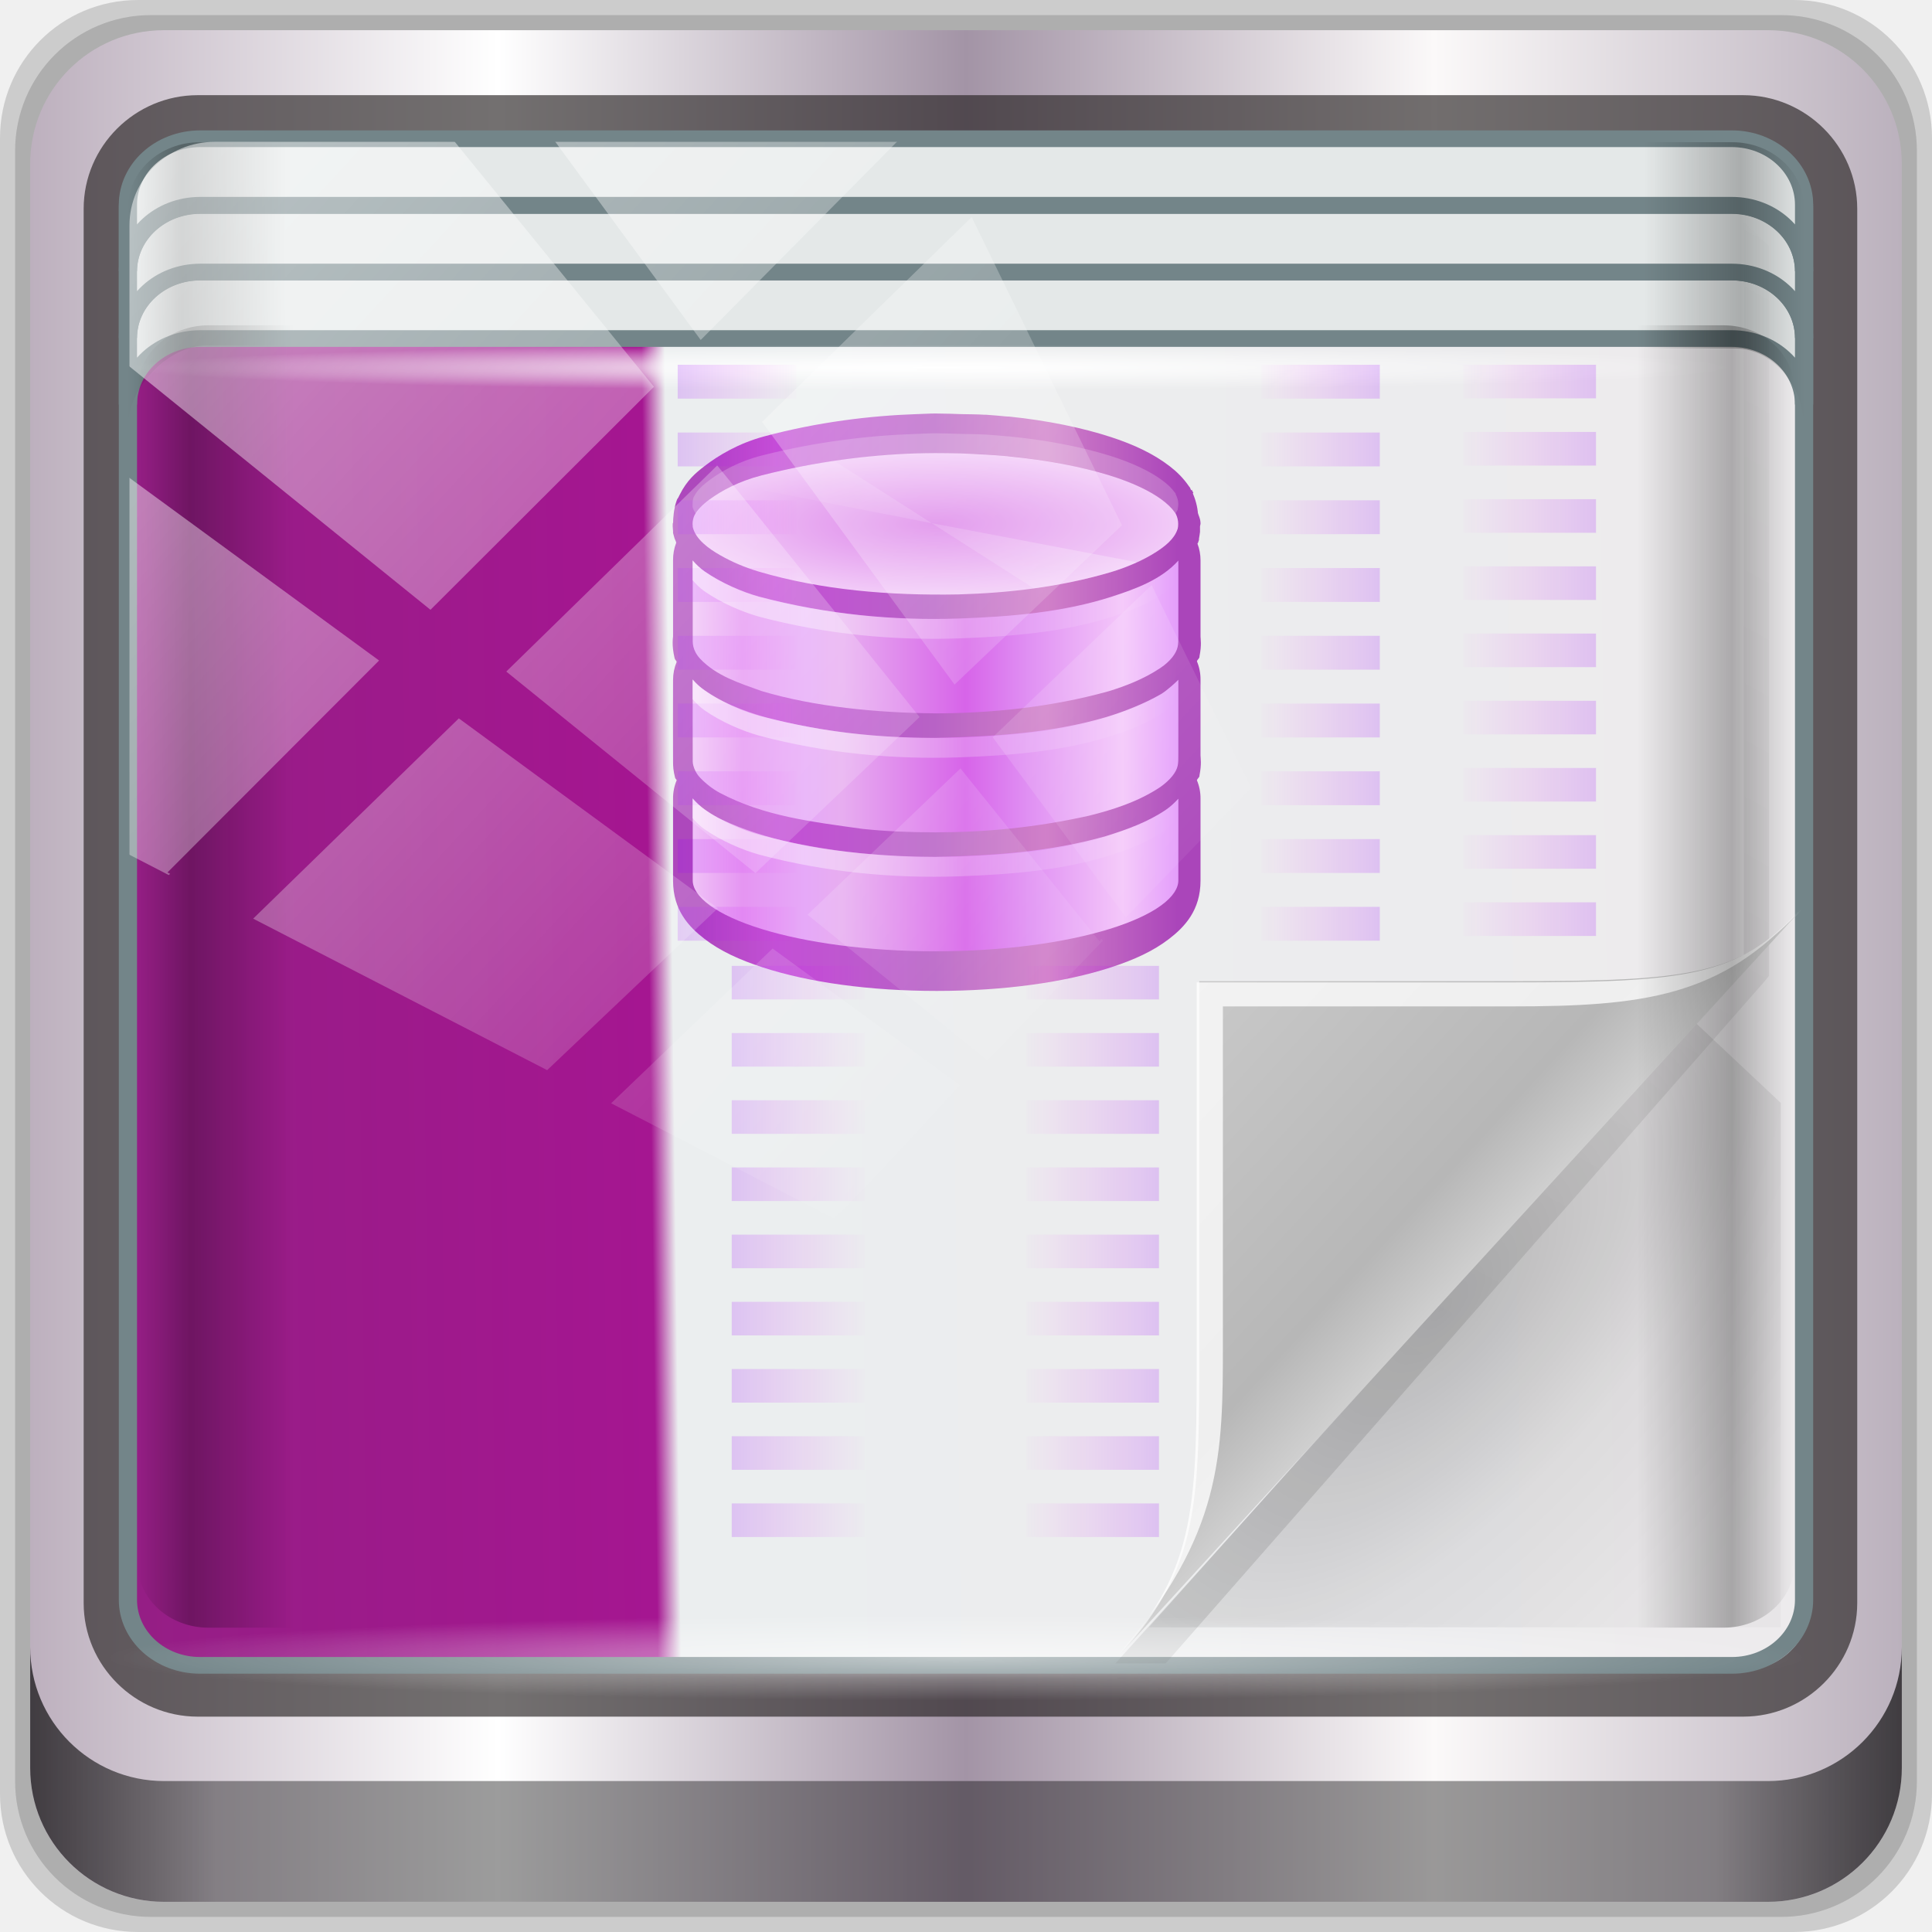
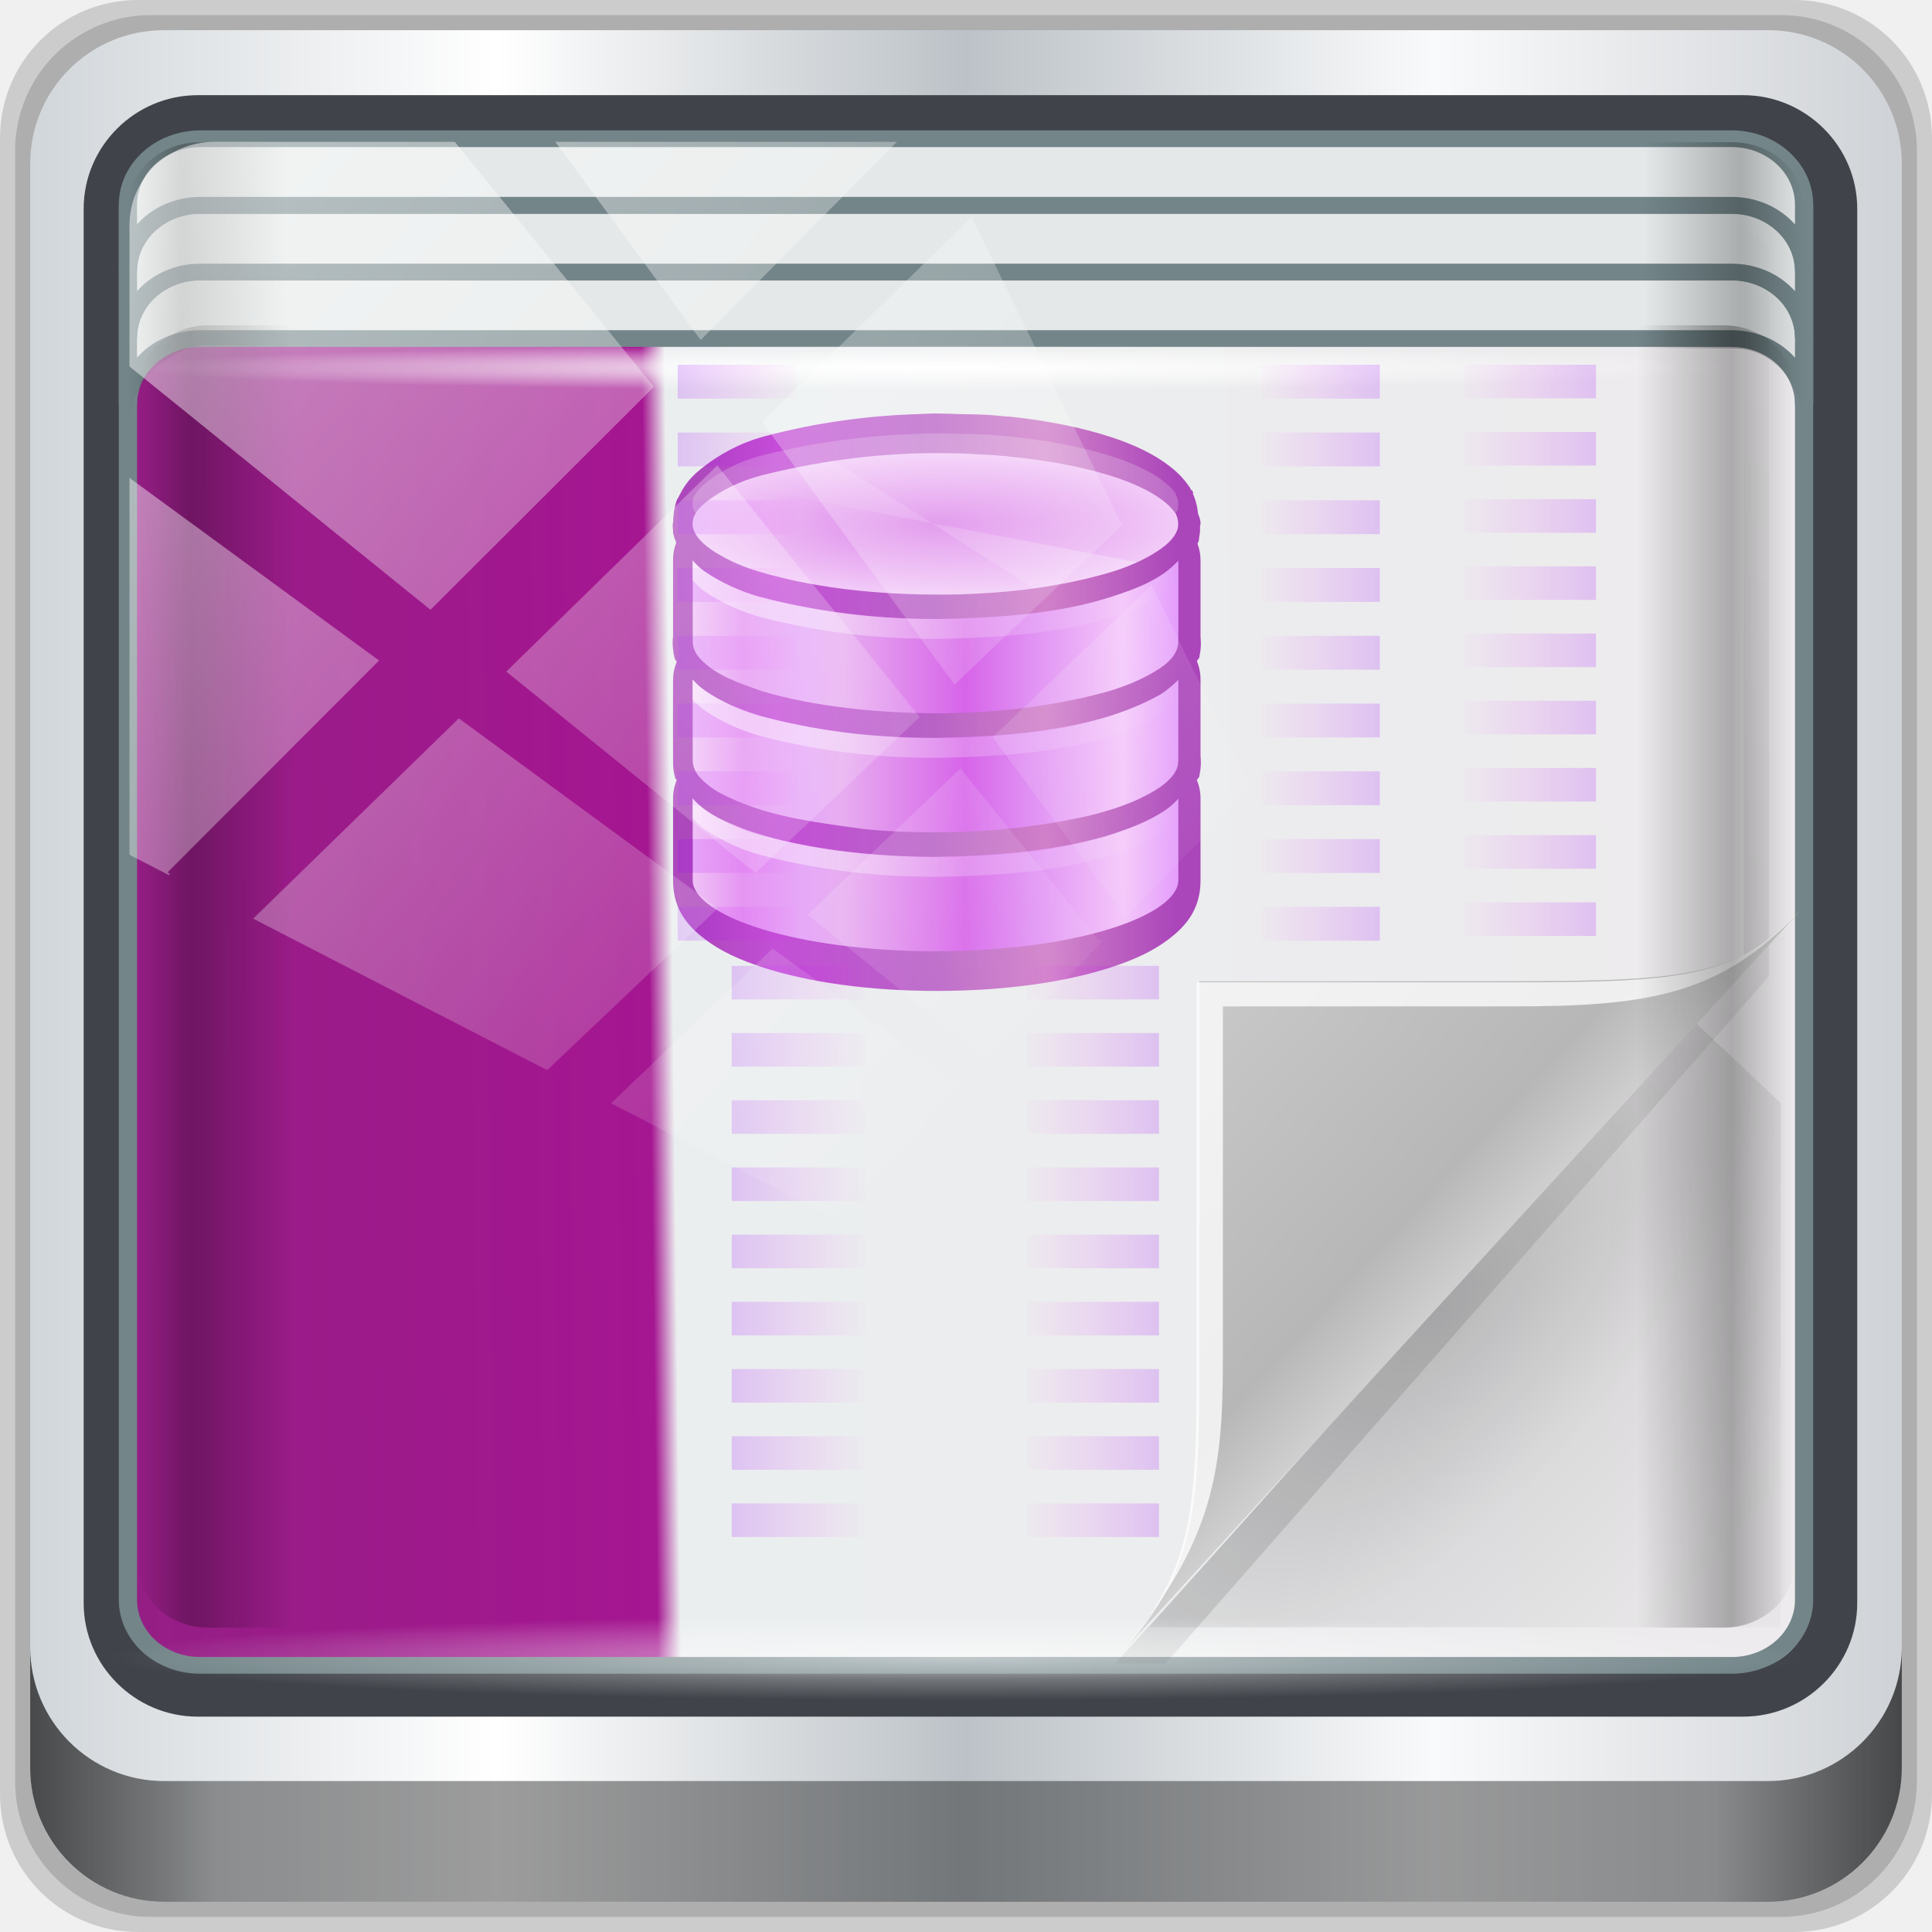
<svg xmlns="http://www.w3.org/2000/svg" xmlns:xlink="http://www.w3.org/1999/xlink" width="96" height="96" viewBox="0 0 96 96" version="1.1" id="svg1072">
  <defs id="defs1066">
    <linearGradient y2="47" x2="90" y1="47" x1="6" gradientTransform="matrix(1.107143,0,0,1.107143,-4.993903,-3.620687)" gradientUnits="userSpaceOnUse" id="linearGradient4071" xlink:href="#linearGradient6139-0" />
    <linearGradient id="linearGradient6139-0">
-       <stop style="stop-color:#bdb0be;stop-opacity:1" offset="0" id="stop6141-2" />
+       <stop style="stop-color:#d1d6da;stop-opacity:1" offset="0" id="stop6141-2" />
      <stop id="stop6151-0" offset="0.25" style="stop-color:#ffffff;stop-opacity:1;" />
-       <stop id="stop6147-1" offset="0.5" style="stop-color:#a394a6;stop-opacity:1" />
-       <stop style="stop-color:#fbf9f9;stop-opacity:1;" offset="0.75" id="stop6149-4" />
-       <stop style="stop-color:#bbb1bd;stop-opacity:1" offset="1" id="stop6143-4" />
+       <stop id="stop6147-1" offset="0.5" style="stop-color:#bcc2c7;stop-opacity:1" />
+       <stop style="stop-color:#f9fafb;stop-opacity:1" offset="0.75" id="stop6149-4" />
+       <stop style="stop-color:#cfd2d6;stop-opacity:1" offset="1" id="stop6143-4" />
    </linearGradient>
    <linearGradient gradientUnits="userSpaceOnUse" y2="88.172" x2="94.5" y1="88.172" x1="1.5" id="linearGradient4129" xlink:href="#linearGradient3832-0-6-1-1" gradientTransform="translate(0.1489535,0.415026)" />
    <linearGradient id="linearGradient3832-0-6-1-1">
      <stop id="stop3834-6-3-7-1" offset="0" style="stop-color:#000000;stop-opacity:1;" />
      <stop style="stop-color:#000000;stop-opacity:0.588;" offset="0.1" id="stop3872-2-4" />
      <stop id="stop3844-6-2-7-6" offset="0.9" style="stop-color:#000000;stop-opacity:0.588;" />
      <stop id="stop3836-5-0-2-9" offset="1" style="stop-color:#000000;stop-opacity:1;" />
    </linearGradient>
    <radialGradient r="43.199" fy="44.893" fx="13.948" cy="44.893" cx="13.948" gradientTransform="matrix(0.9751338,0,0,0.04919072,34.04765,80.58172)" gradientUnits="userSpaceOnUse" id="radialGradient7462" xlink:href="#linearGradient3737" />
    <linearGradient id="linearGradient3737">
      <stop id="stop3739" style="stop-color:#ffffff;stop-opacity:1" offset="0" />
      <stop id="stop3741" style="stop-color:#ffffff;stop-opacity:0" offset="1" />
    </linearGradient>
    <linearGradient y2="14.514" x2="50.528" y1="-28.642" x1="2.771" gradientUnits="userSpaceOnUse" id="linearGradient4767" xlink:href="#linearGradient3737" />
    <clipPath clipPathUnits="userSpaceOnUse" id="clipPath4156-4-1">
      <path style="opacity:0.6;fill:#ffffff;fill-opacity:1;stroke:none" d="m 27.046,-55.695 -14.214,13.321 h 0.061 l 15.653,21.771 10.231,-10.546 C 38.562,-32.302 27.468,-54.819 27.046,-55.695 Z M 9.647,-39.383 -5.241,-25.321 15.988,-7.806 26.372,-18.383 Z m 31.491,12.951 -9.741,9.714 8.945,12.458 7.781,-7.555 z m -49.84,4.379 -13.754,12.982 26.283,13.846 0.061,-0.062 -0.123,-0.062 L 13.599,-5.401 -8.702,-22.053 Z m 38.015,7.401 -9.803,9.775 11.579,9.559 7.628,-7.401 -8.669,-11.009 z m 20.187,5.674 -7.383,7.216 6.188,8.542 5.82,-6.137 z m -32.195,6.322 -9.557,9.498 13.662,7.185 7.934,-7.678 z m 23.312,2.374 -7.107,6.938 8.363,6.907 5.361,-5.674 -0.061,-0.092 -0.092,0.123 -6.464,-8.203 z m -8.73,8.542 -7.505,7.339 10.354,5.458 c 1.397,-1.321 5.675,-6.123 5.851,-6.322 z" id="path4158-0-8" />
    </clipPath>
    <radialGradient r="43.199" fy="44.893" fx="13.948" cy="44.893" cx="13.948" gradientTransform="matrix(1.035392,0,0,0.05736347,3.984963,117.7341)" gradientUnits="userSpaceOnUse" id="radialGradient5867" xlink:href="#linearGradient3737" />
    <linearGradient y2="-19.958" x2="2.266" y1="-18.925" x1="93.398" spreadMethod="reflect" gradientTransform="matrix(1.000494,0,0,0.9914973,-29.06608,-60.49418)" gradientUnits="userSpaceOnUse" id="linearGradient5871" xlink:href="#linearGradient3984-9-6" />
    <linearGradient gradientUnits="userSpaceOnUse" id="linearGradient3984-9-6" y2="33.101" x2="59.729" y1="33.426" x1="0.294">
      <stop offset="0" style="stop-color:#edebed;stop-opacity:1;" id="stop3099-9-8" />
      <stop offset="0.675" style="stop-color:#ebeeef;stop-opacity:1;" id="stop3875-8-5" />
      <stop offset="0.689" style="stop-color:#a51691;stop-opacity:1;" id="stop3873-1-8" />
      <stop offset="1" style="stop-color:#951e85;stop-opacity:1;" id="stop3101-7-8" />
    </linearGradient>
    <linearGradient y2="11.141" x2="93.5" y1="11.141" x1="2.5" gradientTransform="matrix(1.011405,0,0,1.004493,-29.5898,28.04312)" gradientUnits="userSpaceOnUse" id="linearGradient5875" xlink:href="#linearGradient4160-1" />
    <linearGradient id="linearGradient4160-1">
      <stop style="stop-color:#000000;stop-opacity:0;" offset="0" id="stop4170-6" />
      <stop id="stop4186-6" offset="0.032" style="stop-color:#000000;stop-opacity:0.965;" />
      <stop id="stop4182-5" offset="0.094" style="stop-color:#000000;stop-opacity:0;" />
      <stop id="stop4180-0" offset="0.496" style="stop-color:#000000;stop-opacity:0;" />
      <stop id="stop4178-2" offset="0.905" style="stop-color:#000000;stop-opacity:0;" />
      <stop style="stop-color:#000000;stop-opacity:0.988;" offset="0.962" id="stop4184-0" />
      <stop style="stop-color:#000000;stop-opacity:0;" offset="1" id="stop4168-2" />
    </linearGradient>
    <radialGradient gradientUnits="userSpaceOnUse" gradientTransform="matrix(1.064648,0,0,0.03274241,2.925243,33.92514)" r="29.024" fy="35.074" fx="-48.732" cy="35.074" cx="-48.732" id="radialGradient4210" xlink:href="#linearGradient3737" />
    <radialGradient r="14.161" cy="47.141" cx="48.308" gradientTransform="matrix(0.8001844,0.6765252,-1.530774,1.903515,3.791268,-48.14449)" gradientUnits="userSpaceOnUse" id="radialGradient3333-6" xlink:href="#radialGradient3996-3-3" />
    <radialGradient gradientTransform="matrix(0.9396233,0.7747794,-1.797524,2.17997,88.13055,-93.36575)" gradientUnits="userSpaceOnUse" id="radialGradient3996-3-3" r="14.161" cy="47.141" cx="48.308">
      <stop offset="0" style="stop-color:#000000;stop-opacity:0.223" id="stop3954-3-6" />
      <stop offset="0.5" style="stop-color:#000000;stop-opacity:0.068" id="stop3958-3-6" />
      <stop offset="1" style="stop-color:#000000;stop-opacity:0.024" id="stop3956-4-0" />
    </radialGradient>
    <linearGradient gradientTransform="matrix(0.9595862,0,0,1,-75.74125,27.01952)" y2="4" x2="73" y1="52" x1="45" gradientUnits="userSpaceOnUse" id="linearGradient3335-7" xlink:href="#linearGradient4308-6-4" />
    <linearGradient gradientUnits="userSpaceOnUse" id="linearGradient4308-6-4" y2="4" x2="73" y1="52" x1="45">
      <stop offset="0" style="stop-color:#000000;stop-opacity:0.107" id="stop4304-4-4" />
      <stop offset="1" style="stop-color:#000000;stop-opacity:0" id="stop4306-3-9" />
    </linearGradient>
    <linearGradient gradientTransform="translate(-75.95487,24.61778)" y2="36" x2="37" y1="46.125" x1="48.992" gradientUnits="userSpaceOnUse" id="linearGradient3341-2" xlink:href="#linearGradient4280-6-9" />
    <linearGradient gradientUnits="userSpaceOnUse" id="linearGradient4280-6-9" y2="36" x2="37" y1="46.125" x1="48.992">
      <stop offset="0" style="stop-color:#cfcfcf;stop-opacity:1" id="stop4293-95-9" />
      <stop offset="0.21" style="stop-color:#b7b7b7;stop-opacity:1" id="stop4295-8-1" />
      <stop offset="1" style="stop-color:#c9c9c9;stop-opacity:1" id="stop4297-0-3" />
    </linearGradient>
    <linearGradient x1="1559.5" y1="184" x2="1542" y2="184" id="linearGradient4323" xlink:href="#linearGradient8742" gradientUnits="userSpaceOnUse" gradientTransform="matrix(0.6423141,0,0,5.387789,-921.2932,-1219.367)" />
    <linearGradient id="linearGradient8742">
      <stop id="stop8744" style="stop-color:#9200ff;stop-opacity:1" offset="0" />
      <stop id="stop8746" style="stop-color:#ff00ff;stop-opacity:0" offset="1" />
    </linearGradient>
    <linearGradient x1="453.5" y1="970.5" x2="404.5" y2="970.5" id="linearGradient4482" xlink:href="#linearGradient8663" gradientUnits="userSpaceOnUse" gradientTransform="matrix(0.7976614,0,0,0.8837332,-298.7687,-801.7991)" />
    <linearGradient id="linearGradient8663">
      <stop id="stop8665" style="stop-color:#9207a7;stop-opacity:1" offset="0" />
      <stop id="stop8667" style="stop-color:#c658bc;stop-opacity:1" offset="0.273" />
      <stop id="stop8669" style="stop-color:#a42eb6;stop-opacity:1" offset="0.51" />
      <stop id="stop8671" style="stop-color:#b415cd;stop-opacity:1" offset="0.834" />
      <stop id="stop8673" style="stop-color:#950ba8;stop-opacity:1" offset="1" />
    </linearGradient>
    <radialGradient cx="47.995" cy="46.44" r="13.995" fx="47.995" fy="46.44" id="radialGradient4484" xlink:href="#linearGradient14494" gradientUnits="userSpaceOnUse" gradientTransform="matrix(1.409719,0,0,0.3783333,-24.34157,30.33311)" />
    <linearGradient id="linearGradient14494">
      <stop id="stop14496" style="stop-color:#dc85e9;stop-opacity:1" offset="0" />
      <stop id="stop14498" style="stop-color:#f2cbf8;stop-opacity:1" offset="1" />
    </linearGradient>
    <linearGradient x1="453.5" y1="970.5" x2="404.5" y2="970.5" id="linearGradient4462" xlink:href="#linearGradient8964" gradientUnits="userSpaceOnUse" gradientTransform="matrix(0.8395533,0,0,0.8837332,-316.85,-800.8769)" />
    <linearGradient id="linearGradient8964">
      <stop id="stop8966" style="stop-color:#e196fb;stop-opacity:1" offset="0" />
      <stop id="stop8968" style="stop-color:#f4c7fa;stop-opacity:1" offset="0.13" />
      <stop id="stop8970" style="stop-color:#e091f3;stop-opacity:1" offset="0.314" />
      <stop id="stop8972" style="stop-color:#d764e9;stop-opacity:1" offset="0.441" />
      <stop id="stop8974" style="stop-color:#e7adf0;stop-opacity:1" offset="0.684" />
      <stop id="stop8976" style="stop-color:#e6a9f8;stop-opacity:1" offset="0.756" />
      <stop id="stop8978" style="stop-color:#e595f2;stop-opacity:1" offset="0.88" />
      <stop id="stop8980" style="stop-color:#f2cbf8;stop-opacity:1" offset="1" />
    </linearGradient>
    <linearGradient x1="453.5" y1="970.5" x2="404.5" y2="970.5" id="linearGradient4460" xlink:href="#linearGradient8964" gradientUnits="userSpaceOnUse" gradientTransform="matrix(0.8395533,0,0,0.8837332,-316.85,-799.927)" />
    <linearGradient x1="453.5" y1="970.5" x2="404.5" y2="970.5" id="linearGradient4448" xlink:href="#linearGradient8964" gradientUnits="userSpaceOnUse" gradientTransform="matrix(0.8395533,0,0,0.8837332,-316.85,-798.9772)" />
    <linearGradient x1="1559.5" y1="184" x2="1542" y2="184" id="linearGradient4328" xlink:href="#linearGradient8742" gradientUnits="userSpaceOnUse" gradientTransform="matrix(-0.6423141,0,0,5.387789,1023.106,-1219.367)" />
    <linearGradient x1="1510.477" y1="169" x2="1485.877" y2="194" id="linearGradient4488" xlink:href="#linearGradient3737" gradientUnits="userSpaceOnUse" gradientTransform="matrix(0.5527654,0,0,0.4565852,-783.9137,-34.82273)" />
    <linearGradient x1="34" y1="50.261" x2="62" y2="50.261" id="linearGradient4514" xlink:href="#linearGradient3737" gradientUnits="userSpaceOnUse" gradientTransform="matrix(1.409719,0,0,1.483902,-24.34157,-21.00983)" />
    <linearGradient x1="34" y1="50.261" x2="62" y2="50.261" id="linearGradient4518" xlink:href="#linearGradient3737" gradientUnits="userSpaceOnUse" gradientTransform="matrix(1.409719,0,0,1.483902,-24.34157,-12.10642)" />
    <linearGradient x1="34" y1="50.261" x2="62" y2="50.261" id="linearGradient4522" xlink:href="#linearGradient3737" gradientUnits="userSpaceOnUse" gradientTransform="matrix(1.409719,0,0,1.483902,-24.34157,-3.203002)" />
    <linearGradient xlink:href="#linearGradient8742" id="linearGradient3539" gradientUnits="userSpaceOnUse" gradientTransform="matrix(0.7193401,0,0,5.343137,-1059.245,-1163.979)" x1="1559.5" y1="184" x2="1542" y2="184" />
    <linearGradient xlink:href="#linearGradient8742" id="linearGradient3541" gradientUnits="userSpaceOnUse" gradientTransform="matrix(-0.7193401,0,0,5.343137,1147.505,-1163.979)" x1="1559.5" y1="184" x2="1542" y2="184" />
    <linearGradient xlink:href="#linearGradient8742" id="linearGradient3545" gradientUnits="userSpaceOnUse" gradientTransform="matrix(0.7193401,0,0,5.343137,-1023.732,-1208.963)" x1="1559.5" y1="184" x2="1542" y2="184" />
    <linearGradient y2="54.297" x2="93.5" y1="54.297" x1="2.5" gradientTransform="matrix(1,0,0,0.9407589,-5e-7,0.5972932)" gradientUnits="userSpaceOnUse" id="linearGradient4136" xlink:href="#linearGradient4160-1" />
  </defs>
  <g id="layer1" transform="translate(0,-1026.52)">
    <g transform="translate(-0.1489564,1026.105)" style="display:inline" id="g2574">
      <path id="path3288" d="M 89.292,0.415 H 7.006 c -3.799,0 -6.857,3.058 -6.857,6.857 V 89.558 c 0,3.799 3.058,6.857 6.857,6.857 H 89.292 c 3.799,0 6.857,-3.058 6.857,-6.857 V 7.272 c 0,-3.799 -3.058,-6.857 -6.857,-6.857 z" style="display:inline;opacity:0.15;fill:#000000;fill-opacity:1;fill-rule:nonzero;stroke:none" />
      <path style="display:inline;opacity:0.15;fill:#000000;fill-opacity:1;fill-rule:nonzero;stroke:none" d="M 88.649,1.165 H 7.649 c -3.739,0 -6.75,3.01 -6.75,6.75 V 88.915 c 0,3.74 3.011,6.75 6.75,6.75 H 88.649 c 3.74,0 6.75,-3.01 6.75,-6.75 V 7.915 c 0,-3.739 -3.01,-6.75 -6.75,-6.75 z" id="path4085" />
      <path id="rect4251-1" d="M 88.006,1.915 H 8.292 c -3.68,0 -6.643,2.963 -6.643,6.643 V 88.272 c 0,3.68 2.963,6.643 6.643,6.643 H 88.006 c 3.68,0 6.643,-2.963 6.643,-6.643 V 8.558 c 0,-3.68 -2.963,-6.643 -6.643,-6.643 z" style="display:inline;fill:url(#linearGradient4071);fill-opacity:1;fill-rule:nonzero;stroke:none" />
-       <path style="color:#000000;font-style:normal;font-variant:normal;font-weight:normal;font-stretch:normal;font-size:medium;line-height:normal;font-family:Sans;-inkscape-font-specification:Sans;text-indent:0;text-align:start;text-decoration:none;text-decoration-line:none;letter-spacing:normal;word-spacing:normal;text-transform:none;writing-mode:lr-tb;direction:ltr;baseline-shift:baseline;text-anchor:start;display:inline;overflow:visible;visibility:visible;fill:#241f1f;fill-opacity:0.633;stroke:none;stroke-width:2.376;marker:none;enable-background:accumulate" d="m 9.974,5.144 c -3.117,0 -5.668,2.54 -5.668,5.646 v 69.278 c 0,3.106 2.551,5.646 5.668,5.646 H 86.766 c 3.117,0 5.668,-2.54 5.668,-5.646 V 10.79 c 0,-3.106 -2.551,-5.646 -5.668,-5.646 z m 0,2.319 H 86.766 c 1.888,0 3.352,1.48 3.352,3.327 v 69.278 c 0,1.846 -1.464,3.327 -3.352,3.327 H 9.974 c -1.888,0 -3.352,-1.48 -3.352,-3.327 V 10.79 c 0,-1.846 1.464,-3.327 3.352,-3.327 z" id="path4989" />
+       <path style="color:#000000;font-style:normal;font-variant:normal;font-weight:normal;font-stretch:normal;font-size:medium;line-height:normal;font-family:Sans;-inkscape-font-specification:Sans;text-indent:0;text-align:start;text-decoration:none;text-decoration-line:none;letter-spacing:normal;word-spacing:normal;text-transform:none;writing-mode:lr-tb;direction:ltr;baseline-shift:baseline;text-anchor:start;display:inline;overflow:visible;visibility:visible;fill:#40444a;fill-opacity:1;stroke:none;stroke-width:2.376;marker:none;enable-background:accumulate" d="m 9.974,5.144 c -3.117,0 -5.668,2.54 -5.668,5.646 v 69.278 c 0,3.106 2.551,5.646 5.668,5.646 H 86.766 c 3.117,0 5.668,-2.54 5.668,-5.646 V 10.79 c 0,-3.106 -2.551,-5.646 -5.668,-5.646 z m 0,2.319 H 86.766 c 1.888,0 3.352,1.48 3.352,3.327 v 69.278 c 0,1.846 -1.464,3.327 -3.352,3.327 H 9.974 c -1.888,0 -3.352,-1.48 -3.352,-3.327 V 10.79 c 0,-1.846 1.464,-3.327 3.352,-3.327 z" id="path4989" />
      <path id="path4118" d="m 1.649,82.259 v 6 c 0,3.68 2.976,6.656 6.656,6.656 H 87.993 c 3.68,0 6.656,-2.976 6.656,-6.656 v -6 c 0,3.68 -2.976,6.656 -6.656,6.656 H 8.305 c -3.68,0 -6.656,-2.976 -6.656,-6.656 z" style="display:inline;opacity:0.658;fill:url(#linearGradient4129);fill-opacity:1;fill-rule:nonzero;stroke:none" />
      <g transform="matrix(0.9048549,0,0,0.8773416,4.71593,3.597138)" style="display:inline" id="g1131">
        <rect transform="matrix(1,0,0,0.9456281,29.04234,-24.64314)" style="opacity:0.55;fill:url(#radialGradient5867);fill-opacity:1;stroke:none" id="rect4131-3" width="89.456" height="4.956" x="-26.301" y="117.831" rx="0" ry="4.956" />
        <path transform="matrix(1,0,0,0.9456281,29.04234,-24.64314)" style="opacity:0;fill:#000000;fill-opacity:1;stroke:none" d="m -23.395,30.24 c -2.208,0 -3.982,1.763 -3.982,3.955 v 12.054 c 0,-2.192 1.775,-3.955 3.982,-3.955 h 84.705 c 2.208,0 3.982,1.763 3.982,3.955 V 34.196 c 0,-2.192 -1.775,-3.955 -3.982,-3.955 z" id="rect4080" />
        <rect transform="matrix(1,0,0,-0.9456281,29.04234,-24.64314)" style="fill:url(#linearGradient5871);fill-opacity:1;stroke:#738589;stroke-width:1;stroke-miterlimit:4;stroke-dasharray:none;stroke-opacity:1" id="rect4133" width="92.045" height="91.218" x="-27.065" y="-121.967" rx="3.959" ry="3.923" />
        <path transform="matrix(1,0,0,0.9456281,29.04234,-24.64314)" id="path4060" d="m -23.094,38.517 c -2.193,0 -3.971,1.769 -3.971,3.953 v 3.984 c 0,-2.183 1.777,-3.953 3.971,-3.953 h 84.103 c 2.193,0 3.971,1.769 3.971,3.953 V 42.47 c 0,-2.183 -1.777,-3.953 -3.971,-3.953 z" style="fill:#e4e8e8;fill-opacity:1;stroke:#738589;stroke-width:1;stroke-miterlimit:4;stroke-dasharray:none;stroke-opacity:1" />
        <path transform="matrix(1,0,0,0.9456281,29.04234,-24.64314)" style="fill:#e4e8e8;fill-opacity:1;stroke:#738589;stroke-width:1;stroke-miterlimit:4;stroke-dasharray:none;stroke-opacity:1" d="m -23.094,34.534 c -2.193,0 -3.971,1.769 -3.971,3.953 v 3.984 c 0,-2.183 1.777,-3.953 3.971,-3.953 h 84.103 c 2.193,0 3.971,1.769 3.971,3.953 v -3.984 c 0,-2.183 -1.777,-3.953 -3.971,-3.953 z" id="path4062" />
        <path transform="matrix(1,0,0,0.9456281,29.04234,-24.64314)" id="path4351" d="m -23.094,30.534 c -2.193,0 -3.971,1.769 -3.971,3.953 v 3.984 c 0,-2.183 1.777,-3.953 3.971,-3.953 h 84.103 c 2.193,0 3.971,1.769 3.971,3.953 v -3.984 c 0,-2.183 -1.777,-3.953 -3.971,-3.953 z" style="fill:#e4e8e8;fill-opacity:1;stroke:#738589;stroke-width:1;stroke-miterlimit:4;stroke-dasharray:none;stroke-opacity:1" />
        <path transform="matrix(1,0,0,0.9456281,29.04234,-24.64314)" style="opacity:0.258;fill:url(#linearGradient5875);fill-opacity:1;stroke:none" d="m -23.11,30.743 c -2.193,0 -3.951,1.75 -3.951,3.924 v 13.058 c 0,-2.174 2.111,-4.806 4.304,-4.802 l 83.96,0.176 c 2.193,0.005 3.774,2.452 3.774,4.626 V 34.666 c 0,-2.174 -1.758,-3.924 -3.951,-3.924 z" id="rect4358" />
        <g id="g4111" transform="matrix(1.438658,0,0,1.360435,116.8535,-30.52537)">
          <path style="fill:url(#radialGradient4210);fill-opacity:1;fill-rule:nonzero" id="path4253" d="m -79.858,34.123 h 61.801 v 1.901 h -61.801 z" />
          <g id="g4178">
            <path d="m -20.165,62.196 3.406,3.493 V 87.518 H -40.878 Z" id="path3934" style="fill:url(#radialGradient3333-6);fill-rule:nonzero" />
            <path d="m -18.166,29.02 v 31 l -23.99,29 h 1.919 l 22.82,-28.344 0.21,-0.281 v -0.375 -30 z" id="path3922" style="fill:url(#linearGradient3335-7);fill-rule:nonzero" />
            <path d="m -41.955,88.618 26,-31 c -2.329,2.776 -4.361,3 -11,3 h -12 v 15 c 0,6.644 0.044,9.37 -3,13 z" id="path4278" style="fill:url(#linearGradient3341-2);fill-rule:nonzero" />
            <path d="m -16.054,57.669 c -2.329,2.776 -4.361,3 -11,3 h -12 v 15 c 0,6.644 0.044,9.37 -3,13 4,-5 4,-8.357 4,-13 v -14 h 11 c 5,0 8.041,-0.382 11,-4 z" id="path4282" style="fill:#ffffff;fill-opacity:0.771;fill-rule:nonzero" />
          </g>
        </g>
        <g id="layer7" style="display:inline" transform="matrix(0.6758104,0,0,0.7567711,17.04292,-10.21147)">
          <path d="m 69.798,36 v 2.535 h 9.635 V 36 Z m 0,5.071 v 2.535 h 9.635 V 41.071 Z m 0,5.071 v 2.535 h 9.635 v -2.535 z m 0,5.071 v 2.535 h 9.635 v -2.535 z m 0,5.071 v 2.535 h 9.635 v -2.535 z m 0,5.071 v 2.535 h 9.635 v -2.535 z m 0,5.071 v 2.535 h 9.635 v -2.535 z m 0,5.071 v 2.535 h 9.635 v -2.535 z m 0,5.071 v 2.535 h 9.635 v -2.535 z" id="path4307" style="color:#000000;display:inline;overflow:visible;visibility:visible;opacity:0.2;fill:url(#linearGradient4323);fill-opacity:1;fill-rule:nonzero;stroke:none;stroke-width:0.949;marker:none" />
          <path d="m 43.434,39.645 c -0.623,0 -1.123,0.037 -1.549,0.046 a 2.698,2.989 0 0 0 -0.042,0 c -3.796,0.119 -8.072,0.59 -12.431,1.669 -2.079,0.515 -3.713,1.416 -4.855,2.226 -0.735,0.522 -1.424,1.057 -2.009,2.133 a 2.698,2.989 0 0 0 -0.126,0.232 c -0.06,0.101 -0.051,-4.64e-4 -0.167,0.325 -0.184,0.513 -0.251,1.202 -0.251,1.623 0,-0.188 -0.068,-0.054 0,0.556 a 2.698,2.989 0 0 0 0,0.046 c 0.009,0.077 -0.017,-0.023 0,0.093 a 2.698,2.989 0 0 0 0.084,0.278 c 0.039,0.17 0.117,0.264 0.167,0.417 a 2.698,2.989 0 0 0 0,0.046 2.698,2.989 0 0 0 -0.251,1.298 v 5.704 c 0,0.074 -0.128,0.64 0.126,1.623 0.033,0.129 0.127,0.16 0.167,0.278 a 2.698,2.989 0 0 0 -0.293,1.345 c 0,2.024 -0.014,4.052 0,6.121 0.002,0.337 0.012,0.661 0.167,1.206 0.022,0.077 0.1,0.111 0.126,0.185 a 2.698,2.989 0 0 0 -0.293,1.391 v 6.121 c 0,2.216 1.287,3.461 2.553,4.359 1.295,0.919 2.855,1.571 4.73,2.133 3.75,1.125 8.691,1.762 14.147,1.762 5.456,0 10.397,-0.637 14.147,-1.762 1.874,-0.562 3.434,-1.214 4.73,-2.133 1.266,-0.898 2.553,-2.143 2.553,-4.359 v -0.464 -5.657 a 2.698,2.989 0 0 0 -0.293,-1.391 c 0.043,-0.137 0.175,-0.174 0.209,-0.325 0.004,-0.015 -0.004,-0.031 0,-0.046 0.189,-0.879 0.084,-1.301 0.084,-1.484 V 59.585 A 2.698,2.989 0 0 0 64.571,58.193 c 0.041,-0.133 0.176,-0.18 0.209,-0.325 0.004,-0.015 -0.003,-0.031 0,-0.046 0.189,-0.879 0.084,-1.301 0.084,-1.484 v -5.704 a 2.698,2.989 0 0 0 -0.251,-1.252 c 0.009,-0.025 0.033,-0.021 0.042,-0.046 a 2.698,2.989 0 0 0 0.084,-0.232 c 2.3e-5,-9.1e-5 -8.93e-4,-0.041 0,-0.046 0.004,-0.017 -0.004,-0.03 0,-0.046 0.018,-0.104 0.077,-0.402 0.084,-0.51 0.002,-0.015 -0.001,-0.032 0,-0.046 0.005,-0.095 6.3e-4,-0.135 0,-0.185 -4.89e-4,-0.03 7.14e-4,-0.025 0,-0.046 -0.002,-0.107 -4.11e-4,-0.146 0,-0.139 0.002,-0.059 0.042,-0.128 0.042,-0.186 0,-0.404 -0.168,-0.597 -0.251,-0.927 0.005,0.127 0.048,0.273 0.042,0.371 0.024,-0.386 -0.123,-1.11 -0.419,-1.716 l 0.042,-0.046 c -0.069,-0.127 -0.029,-0.051 -0.084,-0.139 -0.02,-0.033 -0.021,-0.06 -0.042,-0.093 l -0.042,0.046 c -0.077,-0.111 -0.078,-0.186 -0.126,-0.232 -0.013,-0.018 -0.028,-0.028 -0.042,-0.046 -0.482,-0.648 -1.012,-1.12 -1.591,-1.53 -1.278,-0.907 -2.867,-1.608 -4.772,-2.179 -2.32,-0.696 -5.142,-1.236 -8.246,-1.53 -0.138,-0.013 0.011,0.004 -0.042,0 -0.105,-0.007 -0.314,-0.021 -0.084,0 -0.536,-0.047 -1.132,-0.101 -1.758,-0.139 -0.181,-0.011 -0.027,-3.74e-4 -0.042,0 -0.015,3.77e-4 -0.198,-0.009 -0.042,0 a 2.698,2.989 0 0 0 -0.042,0 c -0.706,-0.041 -1.286,-0.03 -1.842,-0.046 -0.176,-0.005 -0.19,-0.004 -0.042,0 -0.605,-0.017 -1.291,-0.046 -2.009,-0.046 z" id="path4480" style="color:#000000;display:inline;overflow:visible;visibility:visible;opacity:0.729;fill:url(#linearGradient4482);fill-opacity:1;fill-rule:nonzero;stroke:none;stroke-width:1.898;marker:none" />
          <path d="m 43.318,42.608 c -0.54,0 -1.072,0.016 -1.6,0.028 -3.832,0.115 -8.147,0.613 -12.528,1.643 -1.819,0.428 -3.247,1.146 -4.211,1.795 -0.602,0.406 -1.017,0.81 -1.233,1.188 -0.017,0.038 -0.038,0.073 -0.052,0.11 -0.067,0.178 -0.105,0.356 -0.105,0.539 0,0.057 0.006,0.11 0.013,0.166 0.002,0.009 -0.002,0.019 0,0.028 0.001,0.009 -0.001,0.018 0,0.028 0.226,0.939 1.348,1.654 2.191,2.099 1.01,0.533 2.033,0.933 3.214,1.257 5.088,1.375 10.608,1.792 16.175,1.698 4.023,-0.109 8.207,-0.526 12.397,-1.671 1.227,-0.335 2.588,-0.85 3.726,-1.533 0.606,-0.364 1.422,-0.912 1.692,-1.685 0.003,-0.01 0.011,-0.018 0.013,-0.028 0.03,-0.119 0.039,-0.237 0.039,-0.359 0,-0.259 -0.063,-0.51 -0.197,-0.759 -0.009,-0.013 -0.017,-0.028 -0.026,-0.041 -0.016,-0.029 -0.047,-0.054 -0.066,-0.083 -0.237,-0.31 -0.594,-0.628 -1.076,-0.953 -0.964,-0.65 -2.412,-1.282 -4.211,-1.795 -2.249,-0.641 -5.051,-1.143 -8.186,-1.422 -0.034,-0.003 -0.07,-0.011 -0.105,-0.014 -0.592,-0.05 -1.196,-0.09 -1.81,-0.124 -0.026,-0.002 -0.053,0.002 -0.079,0 -0.629,-0.035 -1.266,-0.065 -1.915,-0.083 -0.013,-3.61e-4 -0.026,3.59e-4 -0.039,0 -0.663,-0.018 -1.339,-0.028 -2.02,-0.028 z" id="path4458" style="color:#000000;display:inline;overflow:visible;visibility:visible;fill:url(#radialGradient4484);fill-opacity:1;fill-rule:nonzero;stroke:none;stroke-width:1.898;marker:none" />
          <path d="m 23.602,50.655 v 5.689 c 0,0.264 -0.015,0.509 0.052,0.759 0.075,0.276 0.246,0.598 0.551,0.898 1.322,1.285 3.156,1.809 4.985,2.416 4.262,1.174 9.332,1.632 14.141,1.671 4.456,-0.007 9.361,-0.446 14.076,-1.657 1.327,-0.378 2.828,-0.895 4.198,-1.74 0.829,-0.511 1.289,-1.1 1.404,-1.588 0.052,-0.22 0.052,-0.502 0.052,-0.759 v -5.689 c -1.376,1.413 -3.446,2.113 -5.392,2.693 -3.932,1.171 -8.217,1.502 -12.462,1.643 C 39.957,55.153 34.495,54.691 28.993,53.348 27.627,52.997 25.941,52.338 24.56,51.456 24.187,51.218 23.868,50.936 23.602,50.655 Z" id="path4456" style="color:#000000;display:inline;overflow:visible;visibility:visible;fill:url(#linearGradient4462);fill-opacity:1;fill-rule:nonzero;stroke:none;stroke-width:1.898;marker:none" />
          <path d="m 23.602,59.573 c 0,2.039 -0.015,4.078 0,6.117 6.74e-4,0.096 0.021,0.213 0.052,0.318 0.082,0.274 0.244,0.601 0.551,0.898 0.453,0.437 1.017,0.849 1.627,1.146 3.576,1.728 7.325,2.136 11.544,2.679 1.879,0.186 3.879,0.262 5.956,0.262 4.105,-0.006 8.101,-0.352 12.462,-1.243 1.877,-0.429 4.011,-1.042 5.811,-2.154 0.815,-0.536 1.289,-1.1 1.404,-1.588 0.052,-0.22 0.052,-0.502 0.052,-0.759 v -5.675 c -0.184,0.178 -0.937,0.821 -1.417,1.077 -1.262,0.672 -2.931,1.299 -4.486,1.726 -4.392,1.187 -9.061,1.444 -13.826,1.547 -4.738,-0.01 -9.007,-0.395 -13.826,-1.547 -1.742,-0.456 -3.743,-1.136 -5.352,-2.306 -0.2,-0.159 -0.388,-0.327 -0.551,-0.497 z" id="path4454" style="color:#000000;display:inline;overflow:visible;visibility:visible;fill:url(#linearGradient4460);fill-opacity:1;fill-rule:nonzero;stroke:none;stroke-width:1.898;marker:none" />
          <path d="m 23.602,68.476 v 6.117 c 0,0.573 0.429,1.216 1.391,1.864 0.961,0.648 2.401,1.255 4.198,1.767 3.594,1.025 8.608,1.671 14.141,1.671 5.533,0 10.547,-0.646 14.141,-1.671 1.797,-0.512 3.237,-1.12 4.198,-1.767 0.961,-0.648 1.391,-1.291 1.391,-1.864 v -0.442 -5.675 c -0.309,0.301 -0.618,0.583 -1.01,0.828 -1.464,0.91 -3.122,1.468 -4.893,1.975 -4.403,1.155 -9.054,1.465 -13.826,1.547 -1.92,5.76e-4 -3.95,-0.083 -6.021,-0.262 -3.435,-0.304 -7.745,-0.951 -11.386,-2.541 -0.795,-0.351 -1.665,-0.866 -2.322,-1.547 z" id="path11957" style="color:#000000;display:inline;overflow:visible;visibility:visible;fill:url(#linearGradient4448);fill-opacity:1;fill-rule:nonzero;stroke:none;stroke-width:1.898;marker:none" />
          <path d="m 22.38,36 v 2.535 H 32.015 V 36 Z m 0,5.071 v 2.535 H 32.015 V 41.071 Z m 0,5.071 v 2.535 h 9.635 v -2.535 z m 0,5.071 v 2.535 h 9.635 v -2.535 z m 0,5.071 v 2.535 h 9.635 v -2.535 z m 0,5.071 v 2.535 h 9.635 v -2.535 z m 0,5.071 v 2.535 h 9.635 v -2.535 z m 0,5.071 v 2.535 h 9.635 v -2.535 z m 0,5.071 v 2.535 h 9.635 v -2.535 z" id="path4326" style="color:#000000;display:inline;overflow:visible;visibility:visible;opacity:0.2;fill:url(#linearGradient4328);fill-opacity:1;fill-rule:nonzero;stroke:none;stroke-width:0.949;marker:none" />
          <path d="m 35.131,43.215 c -1.942,0.263 -3.938,0.594 -5.947,1.067 -0.821,0.193 -1.548,0.417 -2.203,0.696 l 16.036,2.875 z m 7.886,4.637 8.282,4.869 h 0.044 c 2.059,-0.261 4.175,-0.637 6.256,-1.206 0.673,-0.184 1.376,-0.452 2.071,-0.742 L 43.017,47.853 Z" id="path4486" style="display:inline;opacity:0.3;fill:url(#linearGradient4488);fill-opacity:1;stroke:none;stroke-width:0.949" />
          <path d="m 23.589,50.635 v 1.484 c 0.266,0.281 0.596,0.596 0.969,0.835 1.381,0.882 3.083,1.551 4.449,1.901 5.501,1.343 10.962,1.785 16.212,1.623 4.245,-0.141 8.536,-0.452 12.467,-1.623 1.946,-0.579 3.998,-1.323 5.375,-2.736 v -1.484 c -1.376,1.413 -3.429,2.157 -5.375,2.736 -3.932,1.171 -8.222,1.482 -12.467,1.623 -5.25,0.162 -10.711,-0.28 -16.212,-1.623 -1.366,-0.351 -3.068,-1.019 -4.449,-1.901 -0.373,-0.238 -0.703,-0.554 -0.969,-0.835 z" id="path4499" style="color:#000000;display:inline;overflow:visible;visibility:visible;opacity:0.5;fill:url(#linearGradient4514);fill-opacity:1;fill-rule:nonzero;stroke:none;stroke-width:1.898;marker:none" />
          <path d="m 23.589,59.538 v 1.484 c 0.266,0.281 0.596,0.596 0.969,0.835 1.381,0.882 3.083,1.551 4.449,1.901 5.501,1.343 10.962,1.785 16.212,1.623 4.245,-0.141 8.536,-0.452 12.467,-1.623 1.946,-0.579 3.998,-1.323 5.375,-2.736 v -1.484 c -1.376,1.413 -3.429,2.157 -5.375,2.736 -3.932,1.171 -8.222,1.482 -12.467,1.623 -5.25,0.162 -10.711,-0.28 -16.212,-1.623 -1.366,-0.351 -3.068,-1.019 -4.449,-1.901 -0.373,-0.238 -0.703,-0.554 -0.969,-0.835 z" id="path4516" style="color:#000000;display:inline;overflow:visible;visibility:visible;opacity:0.5;fill:url(#linearGradient4518);fill-opacity:1;fill-rule:nonzero;stroke:none;stroke-width:1.898;marker:none" />
          <path d="m 23.589,68.442 v 1.484 c 0.266,0.281 0.596,0.596 0.969,0.835 1.381,0.882 3.083,1.551 4.449,1.901 5.501,1.343 10.962,1.785 16.212,1.623 4.245,-0.141 8.536,-0.452 12.467,-1.623 1.946,-0.579 3.998,-1.323 5.375,-2.736 v -1.484 c -1.376,1.413 -3.429,2.157 -5.375,2.736 -3.932,1.171 -8.222,1.482 -12.467,1.623 -5.25,0.162 -10.711,-0.28 -16.212,-1.623 -1.366,-0.351 -3.068,-1.019 -4.449,-1.901 -0.373,-0.238 -0.703,-0.554 -0.969,-0.835 z" id="path4520" style="color:#000000;display:inline;overflow:visible;visibility:visible;opacity:0.5;fill:url(#linearGradient4522);fill-opacity:1;fill-rule:nonzero;stroke:none;stroke-width:1.898;marker:none" />
          <path d="m 43.325,41.129 c -0.54,0 -1.057,0.035 -1.586,0.046 -3.832,0.115 -8.175,0.593 -12.555,1.623 -1.819,0.428 -3.221,1.159 -4.185,1.809 -0.602,0.406 -1.018,0.782 -1.234,1.159 -0.017,0.038 -0.074,0.101 -0.088,0.139 -0.067,0.178 -0.088,0.327 -0.088,0.51 0,0.057 -0.007,0.129 0,0.185 0.001,0.009 -0.001,0.037 0,0.046 0.045,0.186 0.159,0.342 0.264,0.51 0.229,-0.348 0.597,-0.697 1.145,-1.067 0.964,-0.65 2.366,-1.381 4.185,-1.809 4.38,-1.03 8.723,-1.508 12.555,-1.623 0.529,-0.011 1.046,-0.046 1.586,-0.046 0.681,0 1.363,0.028 2.026,0.046 0.013,3.56e-4 0.031,-3.63e-4 0.044,0 0.65,0.018 1.265,0.012 1.894,0.046 0.026,0.002 0.062,-0.002 0.088,0 0.615,0.035 1.214,0.09 1.806,0.139 0.035,0.003 0.054,-0.003 0.088,0 3.135,0.28 5.945,0.796 8.194,1.438 1.799,0.513 3.266,1.159 4.229,1.809 0.482,0.325 0.821,0.618 1.057,0.927 0.018,0.029 0.072,0.064 0.088,0.093 0.056,-0.098 0.139,-0.171 0.176,-0.278 0.003,-0.01 -0.002,-0.037 0,-0.046 0.03,-0.119 0.044,-0.249 0.044,-0.371 0,-0.259 -0.087,-0.493 -0.22,-0.742 -0.009,-0.013 0.009,-0.033 0,-0.046 -0.016,-0.029 -0.07,-0.064 -0.088,-0.093 -0.237,-0.31 -0.575,-0.603 -1.057,-0.927 -0.964,-0.65 -2.43,-1.296 -4.229,-1.809 -2.249,-0.641 -5.059,-1.158 -8.194,-1.438 -0.034,-0.003 -0.054,0.003 -0.088,0 -0.592,-0.05 -1.192,-0.105 -1.806,-0.139 -0.026,-0.002 -0.062,0.002 -0.088,0 -0.629,-0.035 -1.245,-0.028 -1.894,-0.046 -0.013,-3.61e-4 -0.031,3.55e-4 -0.044,0 -0.663,-0.018 -1.345,-0.046 -2.026,-0.046 z" id="path4524" style="color:#000000;display:inline;overflow:visible;visibility:visible;opacity:0.2;fill:#ffffff;fill-opacity:1;fill-rule:nonzero;stroke:none;stroke-width:1.898;marker:none" />
          <path style="color:#000000;display:inline;overflow:visible;visibility:visible;opacity:0.2;fill:url(#linearGradient3539);fill-opacity:1;fill-rule:nonzero;stroke:none;stroke-width:1;marker:none" id="path3535" d="m 50.697,80.984 v 2.514 h 10.79 v -2.514 z m 0,5.029 v 2.514 h 10.79 v -2.514 z m 0,5.029 v 2.514 h 10.79 v -2.514 z m 0,5.029 v 2.514 h 10.79 v -2.514 z m 0,5.029 v 2.514 h 10.79 v -2.514 z m 0,5.029 v 2.514 h 10.79 v -2.514 z m 0,5.029 v 2.514 h 10.79 v -2.514 z m 0,5.029 v 2.514 h 10.79 v -2.514 z m 0,5.029 v 2.514 h 10.79 v -2.514 z" />
          <path style="color:#000000;display:inline;overflow:visible;visibility:visible;opacity:0.2;fill:url(#linearGradient3541);fill-opacity:1;fill-rule:nonzero;stroke:none;stroke-width:1;marker:none" id="path3537" d="m 26.773,80.984 v 2.514 h 10.79 v -2.514 z m 0,5.029 v 2.514 h 10.79 v -2.514 z m 0,5.029 v 2.514 h 10.79 v -2.514 z m 0,5.029 v 2.514 h 10.79 v -2.514 z m 0,5.029 v 2.514 h 10.79 v -2.514 z m 0,5.029 v 2.514 h 10.79 v -2.514 z m 0,5.029 v 2.514 h 10.79 v -2.514 z m 0,5.029 v 2.514 h 10.79 v -2.514 z m 0,5.029 v 2.514 h 10.79 v -2.514 z" />
          <path d="m 86.21,36 v 2.514 H 97 V 36 Z m 0,5.029 v 2.514 h 10.79 v -2.514 z m 0,5.029 v 2.514 H 97 V 46.058 Z m 0,5.029 v 2.514 h 10.79 v -2.514 z m 0,5.029 v 2.514 h 10.79 v -2.514 z m 0,5.029 v 2.514 h 10.79 v -2.514 z m 0,5.029 v 2.514 h 10.79 v -2.514 z m 0,5.029 v 2.514 h 10.79 v -2.514 z m 0,5.029 v 2.514 H 97 V 76.231 Z" id="path3543" style="color:#000000;display:inline;overflow:visible;visibility:visible;opacity:0.2;fill:url(#linearGradient3545);fill-opacity:1;fill-rule:nonzero;stroke:none;stroke-width:1;marker:none" />
        </g>
        <path style="opacity:0.28;fill:url(#linearGradient4136);fill-opacity:1;stroke:none;stroke-width:0.97" d="m 6.406,14.797 c -2.169,0 -3.906,1.639 -3.906,3.675 v 66.412 c 0,2.036 1.738,3.675 3.906,3.675 H 89.594 c 2.169,0 3.906,-1.639 3.906,-3.675 v -66.412 c 0,-2.036 -1.738,-3.675 -3.906,-3.675 z" id="rect4371" />
      </g>
      <rect ry="4.25" rx="0" y="80.665" x="5.524" height="4.25" width="84.25" id="rect4131" style="opacity:0.55;fill:url(#radialGradient7462);fill-opacity:1;stroke:none" />
      <rect clip-path="url(#clipPath4156-4-1)" ry="3.957" rx="3.957" y="-30" x="2" height="69.024" width="75.966" id="rect4146" style="opacity:0.508;fill:url(#linearGradient4767);fill-opacity:1;stroke:none" transform="matrix(1.069245,0,0,1.047683,4.44418,38.89401)" />
    </g>
  </g>
</svg>
